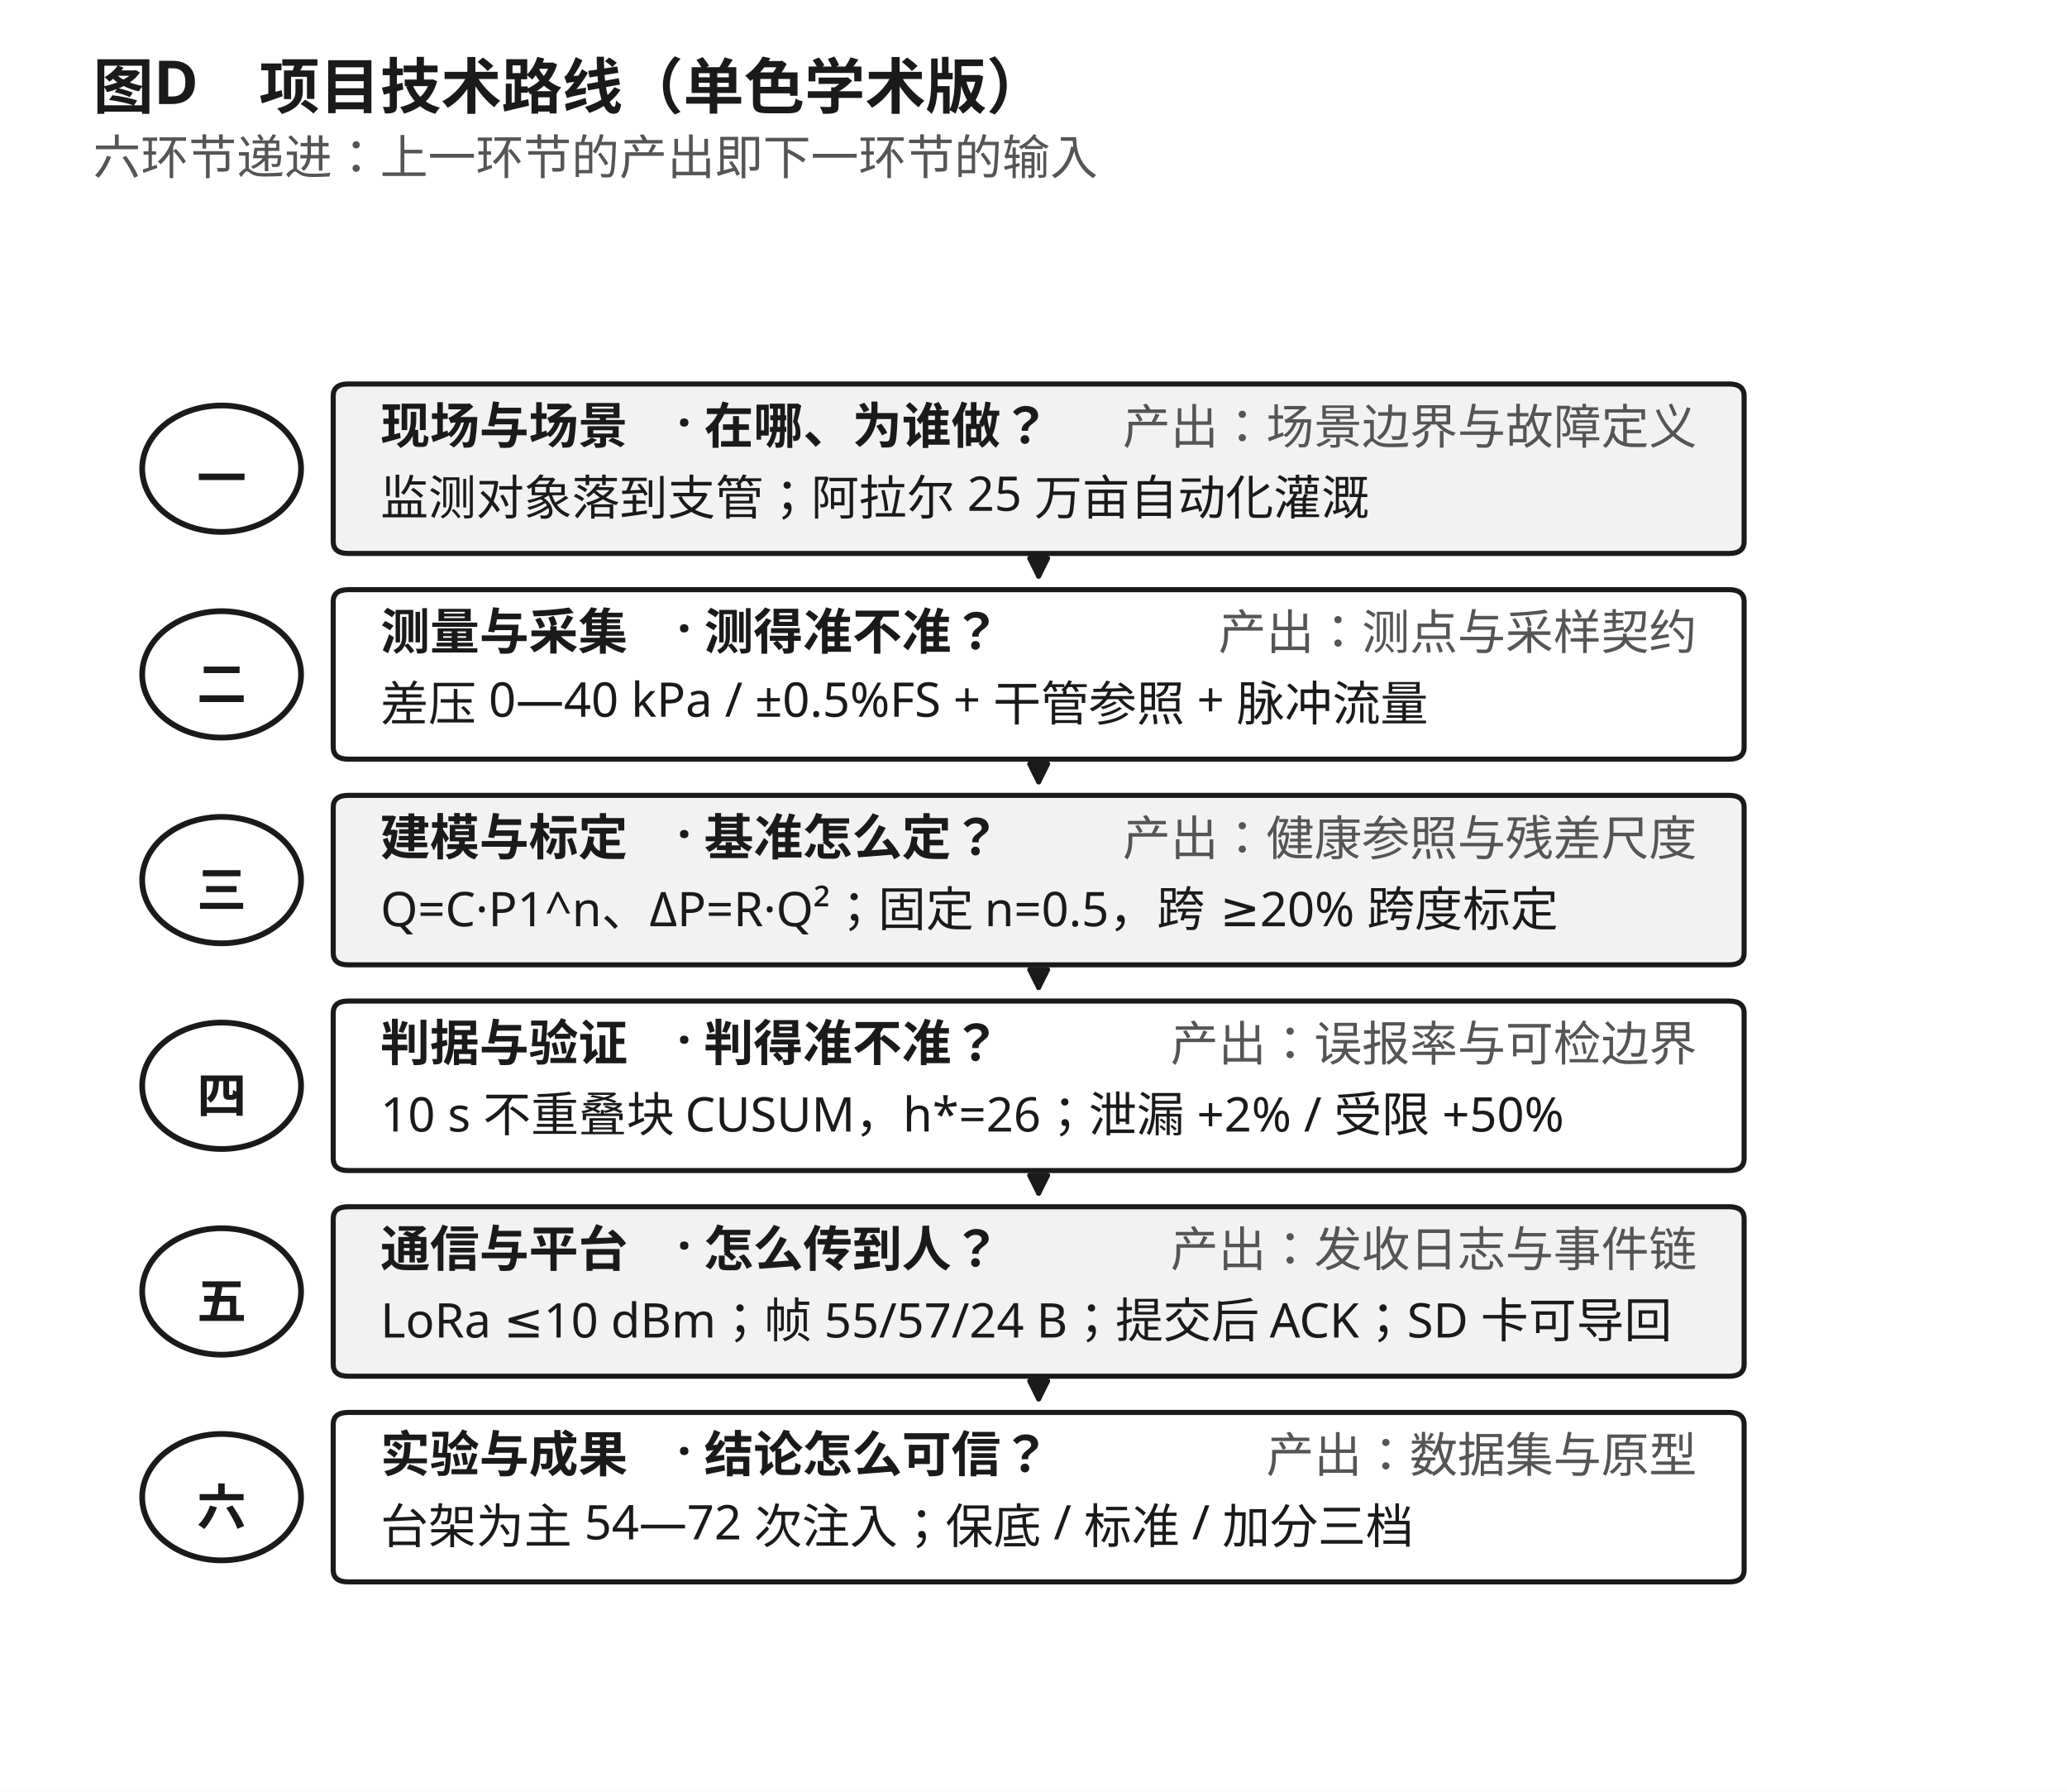
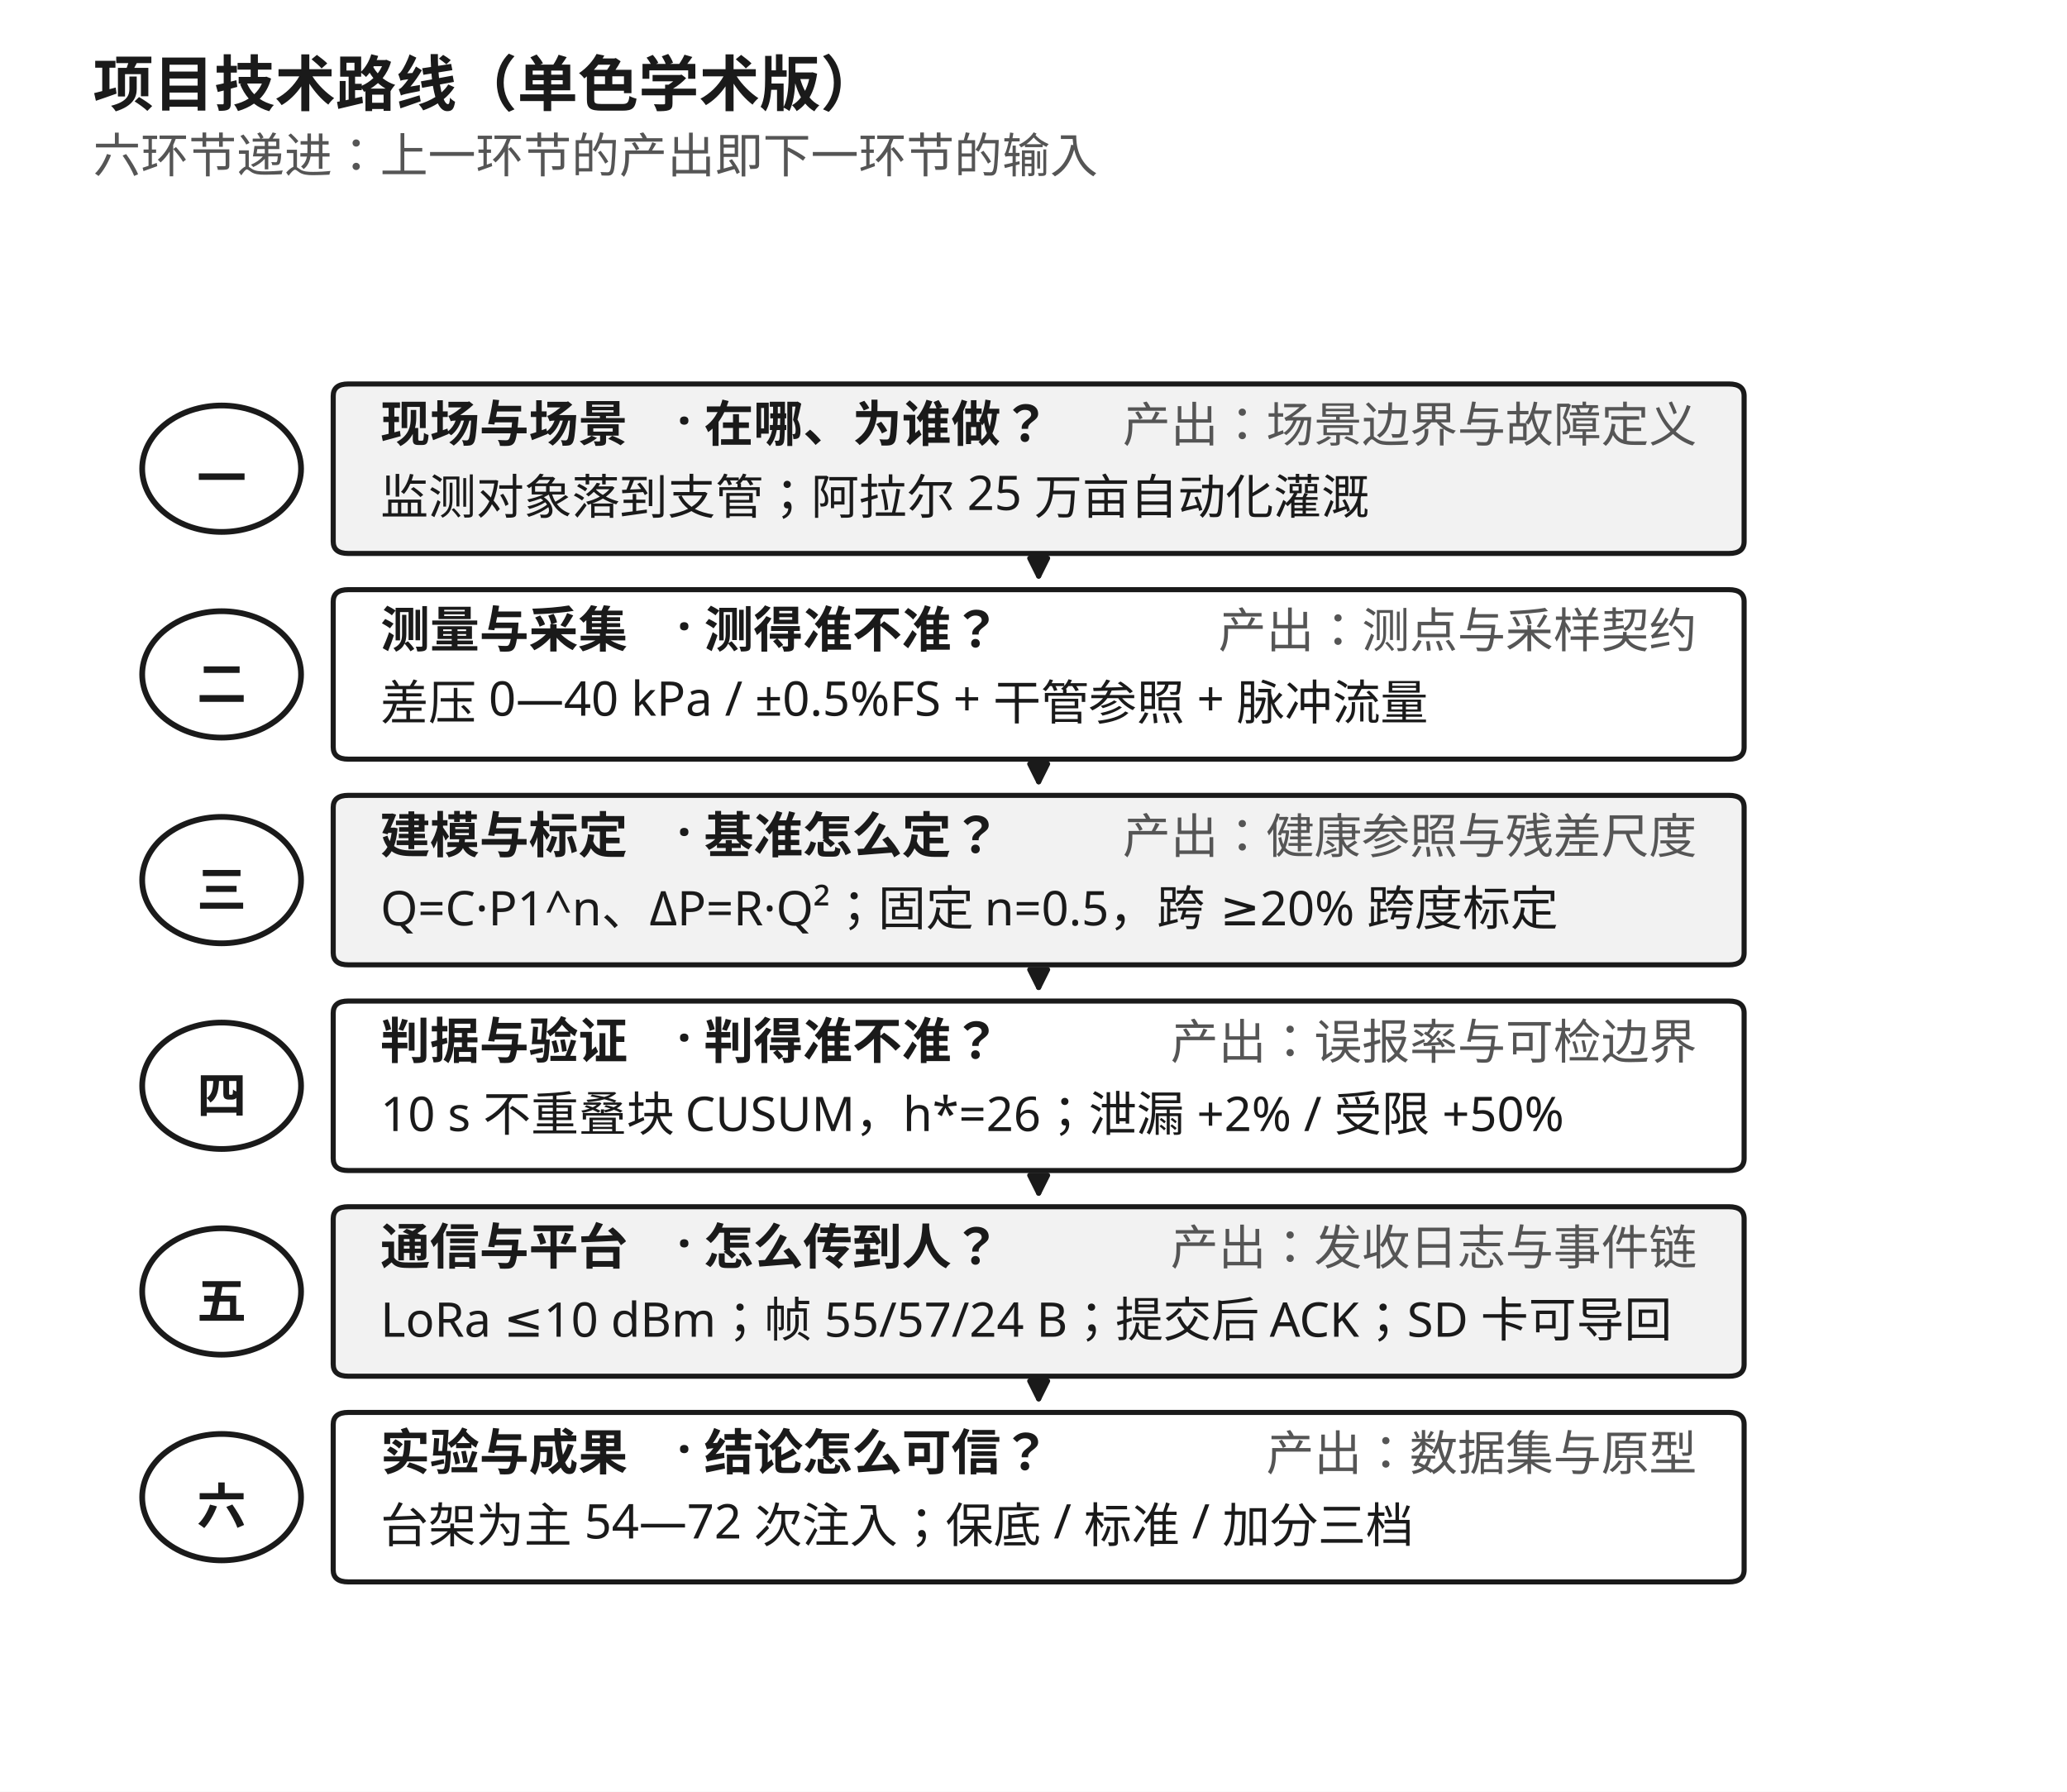
<svg xmlns="http://www.w3.org/2000/svg" width="648pt" height="561.6pt" viewBox="0 0 648 561.6" version="1.1">
  <defs>
    <style type="text/css">*{stroke-linejoin: round; stroke-linecap: butt}</style>
  </defs>
  <g id="figure_1">
    <g id="patch_1">
      <path d="M 0 561.6  L 648 561.6  L 648 0  L 0 0  z " style="fill: #ffffff" />
    </g>
    <g id="axes_1">
      <g id="patch_2">
-         <path d="M 109.204 173.474  L 542.036 173.474  Q 546.779 173.474 546.779 169.7  L 546.779 124.129  Q 546.779 120.355 542.036 120.355  L 109.204 120.355  Q 104.461 120.355 104.461 124.129  L 104.461 169.7  Q 104.461 173.474 109.204 173.474  z " clip-path="url(#pb8c63fc0ee)" style="fill: #f2f2f2; stroke: #1a1a1a; stroke-width: 1.6; stroke-linejoin: miter" />
+         <path d="M 109.204 173.474  L 542.036 173.474  Q 546.779 173.474 546.779 169.7  L 546.779 124.129  Q 546.779 120.355 542.036 120.355  L 109.204 120.355  Q 104.461 120.355 104.461 124.129  L 104.461 169.7  Q 104.461 173.474 109.204 173.474  z " clip-path="url(#p9a799db972)" style="fill: #f2f2f2; stroke: #1a1a1a; stroke-width: 1.6; stroke-linejoin: miter" />
      </g>
      <g id="patch_3">
-         <path d="M 69.479 166.728  C 76.083 166.728 82.417 164.64 87.087 160.925  C 91.757 157.209 94.381 152.169 94.381 146.915  C 94.381 141.66 91.757 136.62 87.087 132.904  C 82.417 129.189 76.083 127.101 69.479 127.101  C 62.874 127.101 56.54 129.189 51.87 132.904  C 47.2 136.62 44.576 141.66 44.576 146.915  C 44.576 152.169 47.2 157.209 51.87 160.925  C 56.54 164.64 62.874 166.728 69.479 166.728  z " clip-path="url(#pb8c63fc0ee)" style="fill: #ffffff; stroke: #1a1a1a; stroke-width: 1.8; stroke-linejoin: miter" />
+         <path d="M 69.479 166.728  C 76.083 166.728 82.417 164.64 87.087 160.925  C 91.757 157.209 94.381 152.169 94.381 146.915  C 94.381 141.66 91.757 136.62 87.087 132.904  C 82.417 129.189 76.083 127.101 69.479 127.101  C 62.874 127.101 56.54 129.189 51.87 132.904  C 47.2 136.62 44.576 141.66 44.576 146.915  C 44.576 152.169 47.2 157.209 51.87 160.925  C 56.54 164.64 62.874 166.728 69.479 166.728  z " clip-path="url(#p9a799db972)" style="fill: #ffffff; stroke: #1a1a1a; stroke-width: 1.8; stroke-linejoin: miter" />
      </g>
      <g id="patch_4">
-         <path d="M 325.62 175.946  Q 325.62 179.151 325.62 180.567  " clip-path="url(#pb8c63fc0ee)" style="fill: none; stroke: #1a1a1a; stroke-width: 1.6; stroke-linecap: round" />
-         <path d="M 328.42 174.967  L 325.62 180.567  L 322.82 174.967  z " clip-path="url(#pb8c63fc0ee)" style="fill: #1a1a1a; stroke: #1a1a1a; stroke-width: 1.6; stroke-linecap: round" />
+         <path d="M 325.62 175.946  Q 325.62 179.151 325.62 180.567  " clip-path="url(#p9a799db972)" style="fill: none; stroke: #1a1a1a; stroke-width: 1.6; stroke-linecap: round" />
+         <path d="M 328.42 174.967  L 325.62 180.567  L 322.82 174.967  z " clip-path="url(#p9a799db972)" style="fill: #1a1a1a; stroke: #1a1a1a; stroke-width: 1.6; stroke-linecap: round" />
      </g>
      <g id="patch_5">
-         <path d="M 109.204 237.945  L 542.036 237.945  Q 546.779 237.945 546.779 234.171  L 546.779 188.601  Q 546.779 184.827 542.036 184.827  L 109.204 184.827  Q 104.461 184.827 104.461 188.601  L 104.461 234.171  Q 104.461 237.945 109.204 237.945  z " clip-path="url(#pb8c63fc0ee)" style="fill: #ffffff; stroke: #1a1a1a; stroke-width: 1.6; stroke-linejoin: miter" />
+         <path d="M 109.204 237.945  L 542.036 237.945  Q 546.779 237.945 546.779 234.171  L 546.779 188.601  Q 546.779 184.827 542.036 184.827  L 109.204 184.827  Q 104.461 184.827 104.461 188.601  L 104.461 234.171  Q 104.461 237.945 109.204 237.945  z " clip-path="url(#p9a799db972)" style="fill: #ffffff; stroke: #1a1a1a; stroke-width: 1.6; stroke-linejoin: miter" />
      </g>
      <g id="patch_6">
-         <path d="M 69.479 231.199  C 76.083 231.199 82.417 229.112 87.087 225.396  C 91.757 221.681 94.381 216.641 94.381 211.386  C 94.381 206.132 91.757 201.092 87.087 197.376  C 82.417 193.661 76.083 191.573 69.479 191.573  C 62.874 191.573 56.54 193.661 51.87 197.376  C 47.2 201.092 44.576 206.132 44.576 211.386  C 44.576 216.641 47.2 221.681 51.87 225.396  C 56.54 229.112 62.874 231.199 69.479 231.199  z " clip-path="url(#pb8c63fc0ee)" style="fill: #ffffff; stroke: #1a1a1a; stroke-width: 1.8; stroke-linejoin: miter" />
+         <path d="M 69.479 231.199  C 76.083 231.199 82.417 229.112 87.087 225.396  C 91.757 221.681 94.381 216.641 94.381 211.386  C 94.381 206.132 91.757 201.092 87.087 197.376  C 82.417 193.661 76.083 191.573 69.479 191.573  C 62.874 191.573 56.54 193.661 51.87 197.376  C 47.2 201.092 44.576 206.132 44.576 211.386  C 44.576 216.641 47.2 221.681 51.87 225.396  C 56.54 229.112 62.874 231.199 69.479 231.199  z " clip-path="url(#p9a799db972)" style="fill: #ffffff; stroke: #1a1a1a; stroke-width: 1.8; stroke-linejoin: miter" />
      </g>
      <g id="patch_7">
-         <path d="M 325.62 240.417  Q 325.62 243.622 325.62 245.038  " clip-path="url(#pb8c63fc0ee)" style="fill: none; stroke: #1a1a1a; stroke-width: 1.6; stroke-linecap: round" />
-         <path d="M 328.42 239.438  L 325.62 245.038  L 322.82 239.438  z " clip-path="url(#pb8c63fc0ee)" style="fill: #1a1a1a; stroke: #1a1a1a; stroke-width: 1.6; stroke-linecap: round" />
+         <path d="M 325.62 240.417  Q 325.62 243.622 325.62 245.038  " clip-path="url(#p9a799db972)" style="fill: none; stroke: #1a1a1a; stroke-width: 1.6; stroke-linecap: round" />
+         <path d="M 328.42 239.438  L 325.62 245.038  L 322.82 239.438  z " clip-path="url(#p9a799db972)" style="fill: #1a1a1a; stroke: #1a1a1a; stroke-width: 1.6; stroke-linecap: round" />
      </g>
      <g id="patch_8">
-         <path d="M 109.204 302.417  L 542.036 302.417  Q 546.779 302.417 546.779 298.643  L 546.779 253.073  Q 546.779 249.299 542.036 249.299  L 109.204 249.299  Q 104.461 249.299 104.461 253.073  L 104.461 298.643  Q 104.461 302.417 109.204 302.417  z " clip-path="url(#pb8c63fc0ee)" style="fill: #f2f2f2; stroke: #1a1a1a; stroke-width: 1.6; stroke-linejoin: miter" />
+         <path d="M 109.204 302.417  L 542.036 302.417  Q 546.779 302.417 546.779 298.643  L 546.779 253.073  Q 546.779 249.299 542.036 249.299  L 109.204 249.299  Q 104.461 249.299 104.461 253.073  L 104.461 298.643  Q 104.461 302.417 109.204 302.417  z " clip-path="url(#p9a799db972)" style="fill: #f2f2f2; stroke: #1a1a1a; stroke-width: 1.6; stroke-linejoin: miter" />
      </g>
      <g id="patch_9">
-         <path d="M 69.479 295.671  C 76.083 295.671 82.417 293.584 87.087 289.868  C 91.757 286.152 94.381 281.112 94.381 275.858  C 94.381 270.603 91.757 265.563 87.087 261.848  C 82.417 258.132 76.083 256.045 69.479 256.045  C 62.874 256.045 56.54 258.132 51.87 261.848  C 47.2 265.563 44.576 270.603 44.576 275.858  C 44.576 281.112 47.2 286.152 51.87 289.868  C 56.54 293.584 62.874 295.671 69.479 295.671  z " clip-path="url(#pb8c63fc0ee)" style="fill: #ffffff; stroke: #1a1a1a; stroke-width: 1.8; stroke-linejoin: miter" />
+         <path d="M 69.479 295.671  C 76.083 295.671 82.417 293.584 87.087 289.868  C 91.757 286.152 94.381 281.112 94.381 275.858  C 94.381 270.603 91.757 265.563 87.087 261.848  C 82.417 258.132 76.083 256.045 69.479 256.045  C 62.874 256.045 56.54 258.132 51.87 261.848  C 47.2 265.563 44.576 270.603 44.576 275.858  C 44.576 281.112 47.2 286.152 51.87 289.868  C 56.54 293.584 62.874 295.671 69.479 295.671  z " clip-path="url(#p9a799db972)" style="fill: #ffffff; stroke: #1a1a1a; stroke-width: 1.8; stroke-linejoin: miter" />
      </g>
      <g id="patch_10">
-         <path d="M 325.62 304.889  Q 325.62 308.094 325.62 309.51  " clip-path="url(#pb8c63fc0ee)" style="fill: none; stroke: #1a1a1a; stroke-width: 1.6; stroke-linecap: round" />
-         <path d="M 328.42 303.91  L 325.62 309.51  L 322.82 303.91  z " clip-path="url(#pb8c63fc0ee)" style="fill: #1a1a1a; stroke: #1a1a1a; stroke-width: 1.6; stroke-linecap: round" />
+         <path d="M 325.62 304.889  Q 325.62 308.094 325.62 309.51  " clip-path="url(#p9a799db972)" style="fill: none; stroke: #1a1a1a; stroke-width: 1.6; stroke-linecap: round" />
+         <path d="M 328.42 303.91  L 325.62 309.51  L 322.82 303.91  z " clip-path="url(#p9a799db972)" style="fill: #1a1a1a; stroke: #1a1a1a; stroke-width: 1.6; stroke-linecap: round" />
      </g>
      <g id="patch_11">
-         <path d="M 109.204 366.889  L 542.036 366.889  Q 546.779 366.889 546.779 363.115  L 546.779 317.544  Q 546.779 313.77 542.036 313.77  L 109.204 313.77  Q 104.461 313.77 104.461 317.544  L 104.461 363.115  Q 104.461 366.889 109.204 366.889  z " clip-path="url(#pb8c63fc0ee)" style="fill: #ffffff; stroke: #1a1a1a; stroke-width: 1.6; stroke-linejoin: miter" />
+         <path d="M 109.204 366.889  L 542.036 366.889  Q 546.779 366.889 546.779 363.115  L 546.779 317.544  Q 546.779 313.77 542.036 313.77  L 109.204 313.77  Q 104.461 313.77 104.461 317.544  L 104.461 363.115  Q 104.461 366.889 109.204 366.889  z " clip-path="url(#p9a799db972)" style="fill: #ffffff; stroke: #1a1a1a; stroke-width: 1.6; stroke-linejoin: miter" />
      </g>
      <g id="patch_12">
-         <path d="M 69.479 360.143  C 76.083 360.143 82.417 358.055 87.087 354.34  C 91.757 350.624 94.381 345.584 94.381 340.33  C 94.381 335.075 91.757 330.035 87.087 326.32  C 82.417 322.604 76.083 320.516 69.479 320.516  C 62.874 320.516 56.54 322.604 51.87 326.32  C 47.2 330.035 44.576 335.075 44.576 340.33  C 44.576 345.584 47.2 350.624 51.87 354.34  C 56.54 358.055 62.874 360.143 69.479 360.143  z " clip-path="url(#pb8c63fc0ee)" style="fill: #ffffff; stroke: #1a1a1a; stroke-width: 1.8; stroke-linejoin: miter" />
+         <path d="M 69.479 360.143  C 76.083 360.143 82.417 358.055 87.087 354.34  C 91.757 350.624 94.381 345.584 94.381 340.33  C 94.381 335.075 91.757 330.035 87.087 326.32  C 82.417 322.604 76.083 320.516 69.479 320.516  C 62.874 320.516 56.54 322.604 51.87 326.32  C 47.2 330.035 44.576 335.075 44.576 340.33  C 44.576 345.584 47.2 350.624 51.87 354.34  C 56.54 358.055 62.874 360.143 69.479 360.143  z " clip-path="url(#p9a799db972)" style="fill: #ffffff; stroke: #1a1a1a; stroke-width: 1.8; stroke-linejoin: miter" />
      </g>
      <g id="patch_13">
-         <path d="M 325.62 369.361  Q 325.62 372.566 325.62 373.982  " clip-path="url(#pb8c63fc0ee)" style="fill: none; stroke: #1a1a1a; stroke-width: 1.6; stroke-linecap: round" />
-         <path d="M 328.42 368.382  L 325.62 373.982  L 322.82 368.382  z " clip-path="url(#pb8c63fc0ee)" style="fill: #1a1a1a; stroke: #1a1a1a; stroke-width: 1.6; stroke-linecap: round" />
+         <path d="M 325.62 369.361  Q 325.62 372.566 325.62 373.982  " clip-path="url(#p9a799db972)" style="fill: none; stroke: #1a1a1a; stroke-width: 1.6; stroke-linecap: round" />
+         <path d="M 328.42 368.382  L 325.62 373.982  L 322.82 368.382  z " clip-path="url(#p9a799db972)" style="fill: #1a1a1a; stroke: #1a1a1a; stroke-width: 1.6; stroke-linecap: round" />
      </g>
      <g id="patch_14">
-         <path d="M 109.204 431.36  L 542.036 431.36  Q 546.779 431.36 546.779 427.587  L 546.779 382.016  Q 546.779 378.242 542.036 378.242  L 109.204 378.242  Q 104.461 378.242 104.461 382.016  L 104.461 427.587  Q 104.461 431.36 109.204 431.36  z " clip-path="url(#pb8c63fc0ee)" style="fill: #f2f2f2; stroke: #1a1a1a; stroke-width: 1.6; stroke-linejoin: miter" />
+         <path d="M 109.204 431.36  L 542.036 431.36  Q 546.779 431.36 546.779 427.587  L 546.779 382.016  Q 546.779 378.242 542.036 378.242  L 109.204 378.242  Q 104.461 378.242 104.461 382.016  L 104.461 427.587  Q 104.461 431.36 109.204 431.36  z " clip-path="url(#p9a799db972)" style="fill: #f2f2f2; stroke: #1a1a1a; stroke-width: 1.6; stroke-linejoin: miter" />
      </g>
      <g id="patch_15">
-         <path d="M 69.479 424.615  C 76.083 424.615 82.417 422.527 87.087 418.811  C 91.757 415.096 94.381 410.056 94.381 404.801  C 94.381 399.547 91.757 394.507 87.087 390.791  C 82.417 387.076 76.083 384.988 69.479 384.988  C 62.874 384.988 56.54 387.076 51.87 390.791  C 47.2 394.507 44.576 399.547 44.576 404.801  C 44.576 410.056 47.2 415.096 51.87 418.811  C 56.54 422.527 62.874 424.615 69.479 424.615  z " clip-path="url(#pb8c63fc0ee)" style="fill: #ffffff; stroke: #1a1a1a; stroke-width: 1.8; stroke-linejoin: miter" />
+         <path d="M 69.479 424.615  C 76.083 424.615 82.417 422.527 87.087 418.811  C 91.757 415.096 94.381 410.056 94.381 404.801  C 94.381 399.547 91.757 394.507 87.087 390.791  C 82.417 387.076 76.083 384.988 69.479 384.988  C 62.874 384.988 56.54 387.076 51.87 390.791  C 47.2 394.507 44.576 399.547 44.576 404.801  C 44.576 410.056 47.2 415.096 51.87 418.811  C 56.54 422.527 62.874 424.615 69.479 424.615  z " clip-path="url(#p9a799db972)" style="fill: #ffffff; stroke: #1a1a1a; stroke-width: 1.8; stroke-linejoin: miter" />
      </g>
      <g id="patch_16">
-         <path d="M 325.62 433.832  Q 325.62 437.037 325.62 438.453  " clip-path="url(#pb8c63fc0ee)" style="fill: none; stroke: #1a1a1a; stroke-width: 1.6; stroke-linecap: round" />
-         <path d="M 328.42 432.853  L 325.62 438.453  L 322.82 432.853  z " clip-path="url(#pb8c63fc0ee)" style="fill: #1a1a1a; stroke: #1a1a1a; stroke-width: 1.6; stroke-linecap: round" />
+         <path d="M 325.62 433.832  Q 325.62 437.037 325.62 438.453  " clip-path="url(#p9a799db972)" style="fill: none; stroke: #1a1a1a; stroke-width: 1.6; stroke-linecap: round" />
+         <path d="M 328.42 432.853  L 325.62 438.453  L 322.82 432.853  z " clip-path="url(#p9a799db972)" style="fill: #1a1a1a; stroke: #1a1a1a; stroke-width: 1.6; stroke-linecap: round" />
      </g>
      <g id="patch_17">
-         <path d="M 109.204 495.832  L 542.036 495.832  Q 546.779 495.832 546.779 492.058  L 546.779 446.488  Q 546.779 442.714 542.036 442.714  L 109.204 442.714  Q 104.461 442.714 104.461 446.488  L 104.461 492.058  Q 104.461 495.832 109.204 495.832  z " clip-path="url(#pb8c63fc0ee)" style="fill: #ffffff; stroke: #1a1a1a; stroke-width: 1.6; stroke-linejoin: miter" />
+         <path d="M 109.204 495.832  L 542.036 495.832  Q 546.779 495.832 546.779 492.058  L 546.779 446.488  Q 546.779 442.714 542.036 442.714  L 109.204 442.714  Q 104.461 442.714 104.461 446.488  L 104.461 492.058  Q 104.461 495.832 109.204 495.832  z " clip-path="url(#p9a799db972)" style="fill: #ffffff; stroke: #1a1a1a; stroke-width: 1.6; stroke-linejoin: miter" />
      </g>
      <g id="patch_18">
-         <path d="M 69.479 489.086  C 76.083 489.086 82.417 486.999 87.087 483.283  C 91.757 479.568 94.381 474.527 94.381 469.273  C 94.381 464.018 91.757 458.978 87.087 455.263  C 82.417 451.547 76.083 449.46 69.479 449.46  C 62.874 449.46 56.54 451.547 51.87 455.263  C 47.2 458.978 44.576 464.018 44.576 469.273  C 44.576 474.527 47.2 479.568 51.87 483.283  C 56.54 486.999 62.874 489.086 69.479 489.086  z " clip-path="url(#pb8c63fc0ee)" style="fill: #ffffff; stroke: #1a1a1a; stroke-width: 1.8; stroke-linejoin: miter" />
+         <path d="M 69.479 489.086  C 76.083 489.086 82.417 486.999 87.087 483.283  C 91.757 479.568 94.381 474.527 94.381 469.273  C 94.381 464.018 91.757 458.978 87.087 455.263  C 82.417 451.547 76.083 449.46 69.479 449.46  C 62.874 449.46 56.54 451.547 51.87 455.263  C 47.2 458.978 44.576 464.018 44.576 469.273  C 44.576 474.527 47.2 479.568 51.87 483.283  C 56.54 486.999 62.874 489.086 69.479 489.086  z " clip-path="url(#p9a799db972)" style="fill: #ffffff; stroke: #1a1a1a; stroke-width: 1.8; stroke-linejoin: miter" />
      </g>
      <g id="text_1">
-         <text style="font-weight: 700; font-size: 15.5px; font-family: 'Microsoft YaHei', sans-serif; text-anchor: middle; fill: #1a1a1a" x="69.479" y="155.489" transform="rotate(-0 69.47856 155.4894)">一</text>
+         <text style="font-weight: 700; font-size: 15.5px; font-family: 'Microsoft YaHei', sans-serif; text-anchor: middle; fill: #1a1a1a" x="69.479" y="155.429" transform="rotate(-0 69.47856 155.4288)">一</text>
      </g>
      <g id="text_2">
-         <text style="font-weight: 700; font-size: 15.5px; font-family: 'Microsoft YaHei', sans-serif; text-anchor: start; fill: #1a1a1a" x="119.284" y="139.012" transform="rotate(-0 119.2838 139.0121)">现场与场景　· 在哪、为谁做？</text>
+         <text style="font-weight: 700; font-size: 15.5px; font-family: 'Microsoft YaHei', sans-serif; text-anchor: start; fill: #1a1a1a" x="119.284" y="138.407" transform="rotate(-0 119.2838 138.4066)">现场与场景　· 在哪、为谁做？</text>
      </g>
      <g id="text_3">
-         <text style="font-size: 15px; font-family: 'Microsoft YaHei', sans-serif; text-anchor: end; fill: #555555" x="531.956" y="139.137" transform="rotate(-0 531.9562 139.1373)">产出：场景边界与故障定义</text>
+         <text style="font-size: 15px; font-family: 'Microsoft YaHei', sans-serif; text-anchor: end; fill: #555555" x="531.956" y="138.479" transform="rotate(-0 531.9562 138.4787)">产出：场景边界与故障定义</text>
      </g>
      <g id="text_4">
-         <text style="font-size: 15px; font-family: 'Microsoft YaHei', sans-serif; text-anchor: start; fill: #1a1a1a" x="119.284" y="161.352" transform="rotate(-0 119.2838 161.3516)">监测对象落到支管；阿拉尔 25 万亩自动化灌溉</text>
+         <text style="font-size: 15px; font-family: 'Microsoft YaHei', sans-serif; text-anchor: start; fill: #1a1a1a" x="119.284" y="161.103" transform="rotate(-0 119.2838 161.103)">监测对象落到支管；阿拉尔 25 万亩自动化灌溉</text>
      </g>
      <g id="text_5">
-         <text style="font-weight: 700; font-size: 15.5px; font-family: 'Microsoft YaHei', sans-serif; text-anchor: middle; fill: #1a1a1a" x="69.479" y="219.961" transform="rotate(-0 69.47856 219.961)">二</text>
+         <text style="font-weight: 700; font-size: 15.5px; font-family: 'Microsoft YaHei', sans-serif; text-anchor: middle; fill: #1a1a1a" x="69.479" y="219.9" transform="rotate(-0 69.47856 219.9005)">二</text>
      </g>
      <g id="text_6">
-         <text style="font-weight: 700; font-size: 15.5px; font-family: 'Microsoft YaHei', sans-serif; text-anchor: start; fill: #1a1a1a" x="119.284" y="203.527" transform="rotate(-0 119.2838 203.5274)">测量与采集　· 测得准不准？</text>
+         <text style="font-weight: 700; font-size: 15.5px; font-family: 'Microsoft YaHei', sans-serif; text-anchor: start; fill: #1a1a1a" x="119.284" y="202.878" transform="rotate(-0 119.2838 202.8783)">测量与采集　· 测得准不准？</text>
      </g>
      <g id="text_7">
-         <text style="font-size: 15px; font-family: 'Microsoft YaHei', sans-serif; text-anchor: end; fill: #555555" x="531.956" y="203.506" transform="rotate(-0 531.9562 203.5058)">产出：测点与采样契约</text>
+         <text style="font-size: 15px; font-family: 'Microsoft YaHei', sans-serif; text-anchor: end; fill: #555555" x="531.956" y="202.95" transform="rotate(-0 531.9562 202.9503)">产出：测点与采样契约</text>
      </g>
      <g id="text_8">
-         <text style="font-size: 15px; font-family: 'Microsoft YaHei', sans-serif; text-anchor: start; fill: #1a1a1a" x="119.284" y="225.897" transform="rotate(-0 119.2838 225.8971)">差压 0—40 kPa / ±0.5%FS + 干管参照 + 脉冲流量</text>
+         <text style="font-size: 15px; font-family: 'Microsoft YaHei', sans-serif; text-anchor: start; fill: #1a1a1a" x="119.284" y="225.575" transform="rotate(-0 119.2838 225.5747)">差压 0—40 kPa / ±0.5%FS + 干管参照 + 脉冲流量</text>
      </g>
      <g id="text_9">
-         <text style="font-weight: 700; font-size: 15.5px; font-family: 'Microsoft YaHei', sans-serif; text-anchor: middle; fill: #1a1a1a" x="69.479" y="284.433" transform="rotate(-0 69.47856 284.4327)">三</text>
+         <text style="font-weight: 700; font-size: 15.5px; font-family: 'Microsoft YaHei', sans-serif; text-anchor: middle; fill: #1a1a1a" x="69.479" y="284.372" transform="rotate(-0 69.47856 284.3722)">三</text>
      </g>
      <g id="text_10">
-         <text style="font-weight: 700; font-size: 15.5px; font-family: 'Microsoft YaHei', sans-serif; text-anchor: start; fill: #1a1a1a" x="119.284" y="267.999" transform="rotate(-0 119.2838 267.999)">建模与标定　· 基准怎么定？</text>
+         <text style="font-weight: 700; font-size: 15.5px; font-family: 'Microsoft YaHei', sans-serif; text-anchor: start; fill: #1a1a1a" x="119.284" y="267.35" transform="rotate(-0 119.2838 267.35)">建模与标定　· 基准怎么定？</text>
      </g>
      <g id="text_11">
-         <text style="font-size: 15px; font-family: 'Microsoft YaHei', sans-serif; text-anchor: end; fill: #555555" x="531.956" y="268.095" transform="rotate(-0 531.9562 268.0947)">产出：健康参照与残差尺度</text>
+         <text style="font-size: 15px; font-family: 'Microsoft YaHei', sans-serif; text-anchor: end; fill: #555555" x="531.956" y="267.422" transform="rotate(-0 531.9562 267.422)">产出：健康参照与残差尺度</text>
      </g>
      <g id="text_12">
-         <text style="font-size: 15px; font-family: 'Microsoft YaHei', sans-serif; text-anchor: start; fill: #1a1a1a" x="119.284" y="290.332" transform="rotate(-0 119.2838 290.3324)">Q=C·P1^n、ΔP=R·Q²；固定 n=0.5，跨 ≥20% 跨度标定</text>
+         <text style="font-size: 15px; font-family: 'Microsoft YaHei', sans-serif; text-anchor: start; fill: #1a1a1a" x="119.284" y="290.046" transform="rotate(-0 119.2838 290.0464)">Q=C·P1^n、ΔP=R·Q²；固定 n=0.5，跨 ≥20% 跨度标定</text>
      </g>
      <g id="text_13">
-         <text style="font-weight: 700; font-size: 15.5px; font-family: 'Microsoft YaHei', sans-serif; text-anchor: middle; fill: #1a1a1a" x="69.479" y="348.904" transform="rotate(-0 69.47856 348.9044)">四</text>
+         <text style="font-weight: 700; font-size: 15.5px; font-family: 'Microsoft YaHei', sans-serif; text-anchor: middle; fill: #1a1a1a" x="69.479" y="348.844" transform="rotate(-0 69.47856 348.8439)">四</text>
      </g>
      <g id="text_14">
-         <text style="font-weight: 700; font-size: 15.5px; font-family: 'Microsoft YaHei', sans-serif; text-anchor: start; fill: #1a1a1a" x="119.284" y="332.471" transform="rotate(-0 119.2838 332.4707)">判据与验证　· 判得准不准？</text>
+         <text style="font-weight: 700; font-size: 15.5px; font-family: 'Microsoft YaHei', sans-serif; text-anchor: start; fill: #1a1a1a" x="119.284" y="331.822" transform="rotate(-0 119.2838 331.8217)">判据与验证　· 判得准不准？</text>
      </g>
      <g id="text_15">
-         <text style="font-size: 15px; font-family: 'Microsoft YaHei', sans-serif; text-anchor: end; fill: #555555" x="531.956" y="332.494" transform="rotate(-0 531.9562 332.4937)">产出：误报率与可检边界</text>
+         <text style="font-size: 15px; font-family: 'Microsoft YaHei', sans-serif; text-anchor: end; fill: #555555" x="531.956" y="331.894" transform="rotate(-0 531.9562 331.8937)">产出：误报率与可检边界</text>
      </g>
      <g id="text_16">
-         <text style="font-size: 15px; font-family: 'Microsoft YaHei', sans-serif; text-anchor: start; fill: #1a1a1a" x="119.284" y="354.679" transform="rotate(-0 119.2838 354.6787)">10 s 不重叠块 CUSUM，h*=26；泄漏 +2% / 受限 +50%</text>
+         <text style="font-size: 15px; font-family: 'Microsoft YaHei', sans-serif; text-anchor: start; fill: #1a1a1a" x="119.284" y="354.518" transform="rotate(-0 119.2838 354.518)">10 s 不重叠块 CUSUM，h*=26；泄漏 +2% / 受限 +50%</text>
      </g>
      <g id="text_17">
-         <text style="font-weight: 700; font-size: 15.5px; font-family: 'Microsoft YaHei', sans-serif; text-anchor: middle; fill: #1a1a1a" x="69.479" y="413.376" transform="rotate(-0 69.47856 413.3761)">五</text>
+         <text style="font-weight: 700; font-size: 15.5px; font-family: 'Microsoft YaHei', sans-serif; text-anchor: middle; fill: #1a1a1a" x="69.479" y="413.316" transform="rotate(-0 69.47856 413.3155)">五</text>
      </g>
      <g id="text_18">
-         <text style="font-weight: 700; font-size: 15.5px; font-family: 'Microsoft YaHei', sans-serif; text-anchor: start; fill: #1a1a1a" x="119.284" y="396.988" transform="rotate(-0 119.2838 396.9884)">通信与平台　· 怎么传到人？</text>
+         <text style="font-weight: 700; font-size: 15.5px; font-family: 'Microsoft YaHei', sans-serif; text-anchor: start; fill: #1a1a1a" x="119.284" y="396.293" transform="rotate(-0 119.2838 396.2933)">通信与平台　· 怎么传到人？</text>
      </g>
      <g id="text_19">
-         <text style="font-size: 15px; font-family: 'Microsoft YaHei', sans-serif; text-anchor: end; fill: #555555" x="531.956" y="396.921" transform="rotate(-0 531.9562 396.9209)">产出：发收日志与事件链</text>
+         <text style="font-size: 15px; font-family: 'Microsoft YaHei', sans-serif; text-anchor: end; fill: #555555" x="531.956" y="396.365" transform="rotate(-0 531.9562 396.3654)">产出：发收日志与事件链</text>
      </g>
      <g id="text_20">
-         <text style="font-size: 15px; font-family: 'Microsoft YaHei', sans-serif; text-anchor: start; fill: #1a1a1a" x="119.284" y="419.231" transform="rotate(-0 119.2838 419.2313)">LoRa ≤10 dBm；帧 55/57/24 B；提交后 ACK；SD 卡可导回</text>
+         <text style="font-size: 15px; font-family: 'Microsoft YaHei', sans-serif; text-anchor: start; fill: #1a1a1a" x="119.284" y="418.99" transform="rotate(-0 119.2838 418.9897)">LoRa ≤10 dBm；帧 55/57/24 B；提交后 ACK；SD 卡可导回</text>
      </g>
      <g id="text_21">
-         <text style="font-weight: 700; font-size: 15.5px; font-family: 'Microsoft YaHei', sans-serif; text-anchor: middle; fill: #1a1a1a" x="69.479" y="478.09" transform="rotate(-0 69.47856 478.0901)">六</text>
+         <text style="font-weight: 700; font-size: 15.5px; font-family: 'Microsoft YaHei', sans-serif; text-anchor: middle; fill: #1a1a1a" x="69.479" y="477.787" transform="rotate(-0 69.47856 477.7872)">六</text>
      </g>
      <g id="text_22">
-         <text style="font-weight: 700; font-size: 15.5px; font-family: 'Microsoft YaHei', sans-serif; text-anchor: start; fill: #1a1a1a" x="119.284" y="461.37" transform="rotate(-0 119.2838 461.3705)">实验与成果　· 结论怎么可信？</text>
+         <text style="font-weight: 700; font-size: 15.5px; font-family: 'Microsoft YaHei', sans-serif; text-anchor: start; fill: #1a1a1a" x="119.284" y="460.765" transform="rotate(-0 119.2838 460.765)">实验与成果　· 结论怎么可信？</text>
      </g>
      <g id="text_23">
-         <text style="font-size: 15px; font-family: 'Microsoft YaHei', sans-serif; text-anchor: end; fill: #555555" x="531.956" y="461.407" transform="rotate(-0 531.9562 461.4066)">产出：数据集与原型</text>
+         <text style="font-size: 15px; font-family: 'Microsoft YaHei', sans-serif; text-anchor: end; fill: #555555" x="531.956" y="460.837" transform="rotate(-0 531.9562 460.8371)">产出：数据集与原型</text>
      </g>
      <g id="text_24">
-         <text style="font-size: 15px; font-family: 'Microsoft YaHei', sans-serif; text-anchor: start; fill: #1a1a1a" x="119.284" y="483.747" transform="rotate(-0 119.2838 483.7475)">台架为主 54—72 次注入；保底 / 标准 / 加分三档</text>
+         <text style="font-size: 15px; font-family: 'Microsoft YaHei', sans-serif; text-anchor: start; fill: #1a1a1a" x="119.284" y="483.461" transform="rotate(-0 119.2838 483.4614)">台架为主 54—72 次注入；保底 / 标准 / 加分三档</text>
      </g>
    </g>
    <g id="text_25">
-       <text style="font-weight: 700; font-size: 19px; font-family: 'Microsoft YaHei', sans-serif; text-anchor: start; fill: #1a1a1a" x="29.16" y="33.976" transform="rotate(-0 29.16 33.97573)">图D　项目技术路线（单色学术版）</text>
+       <text style="font-weight: 700; font-size: 19px; font-family: 'Microsoft YaHei', sans-serif; text-anchor: start; fill: #1a1a1a" x="29.16" y="33.159" transform="rotate(-0 29.16 33.15933)">项目技术路线（单色学术版）</text>
    </g>
    <g id="text_26">
-       <text style="font-size: 15px; font-family: 'Microsoft YaHei', sans-serif; text-anchor: start; fill: #555555" x="29.16" y="54.68" transform="rotate(-0 29.16 54.68016)">六环节递进：上一环节的产出即下一环节的输入</text>
+       <text style="font-size: 15px; font-family: 'Microsoft YaHei', sans-serif; text-anchor: start; fill: #555555" x="29.16" y="54.111" transform="rotate(-0 29.16 54.11062)">六环节递进：上一环节的产出即下一环节的输入</text>
    </g>
  </g>
  <defs>
-     <clipPath id="pb8c63fc0ee">
+     <clipPath id="p9a799db972">
      <rect x="29.16" y="53.352" width="592.92" height="471.744" />
    </clipPath>
  </defs>
</svg>
